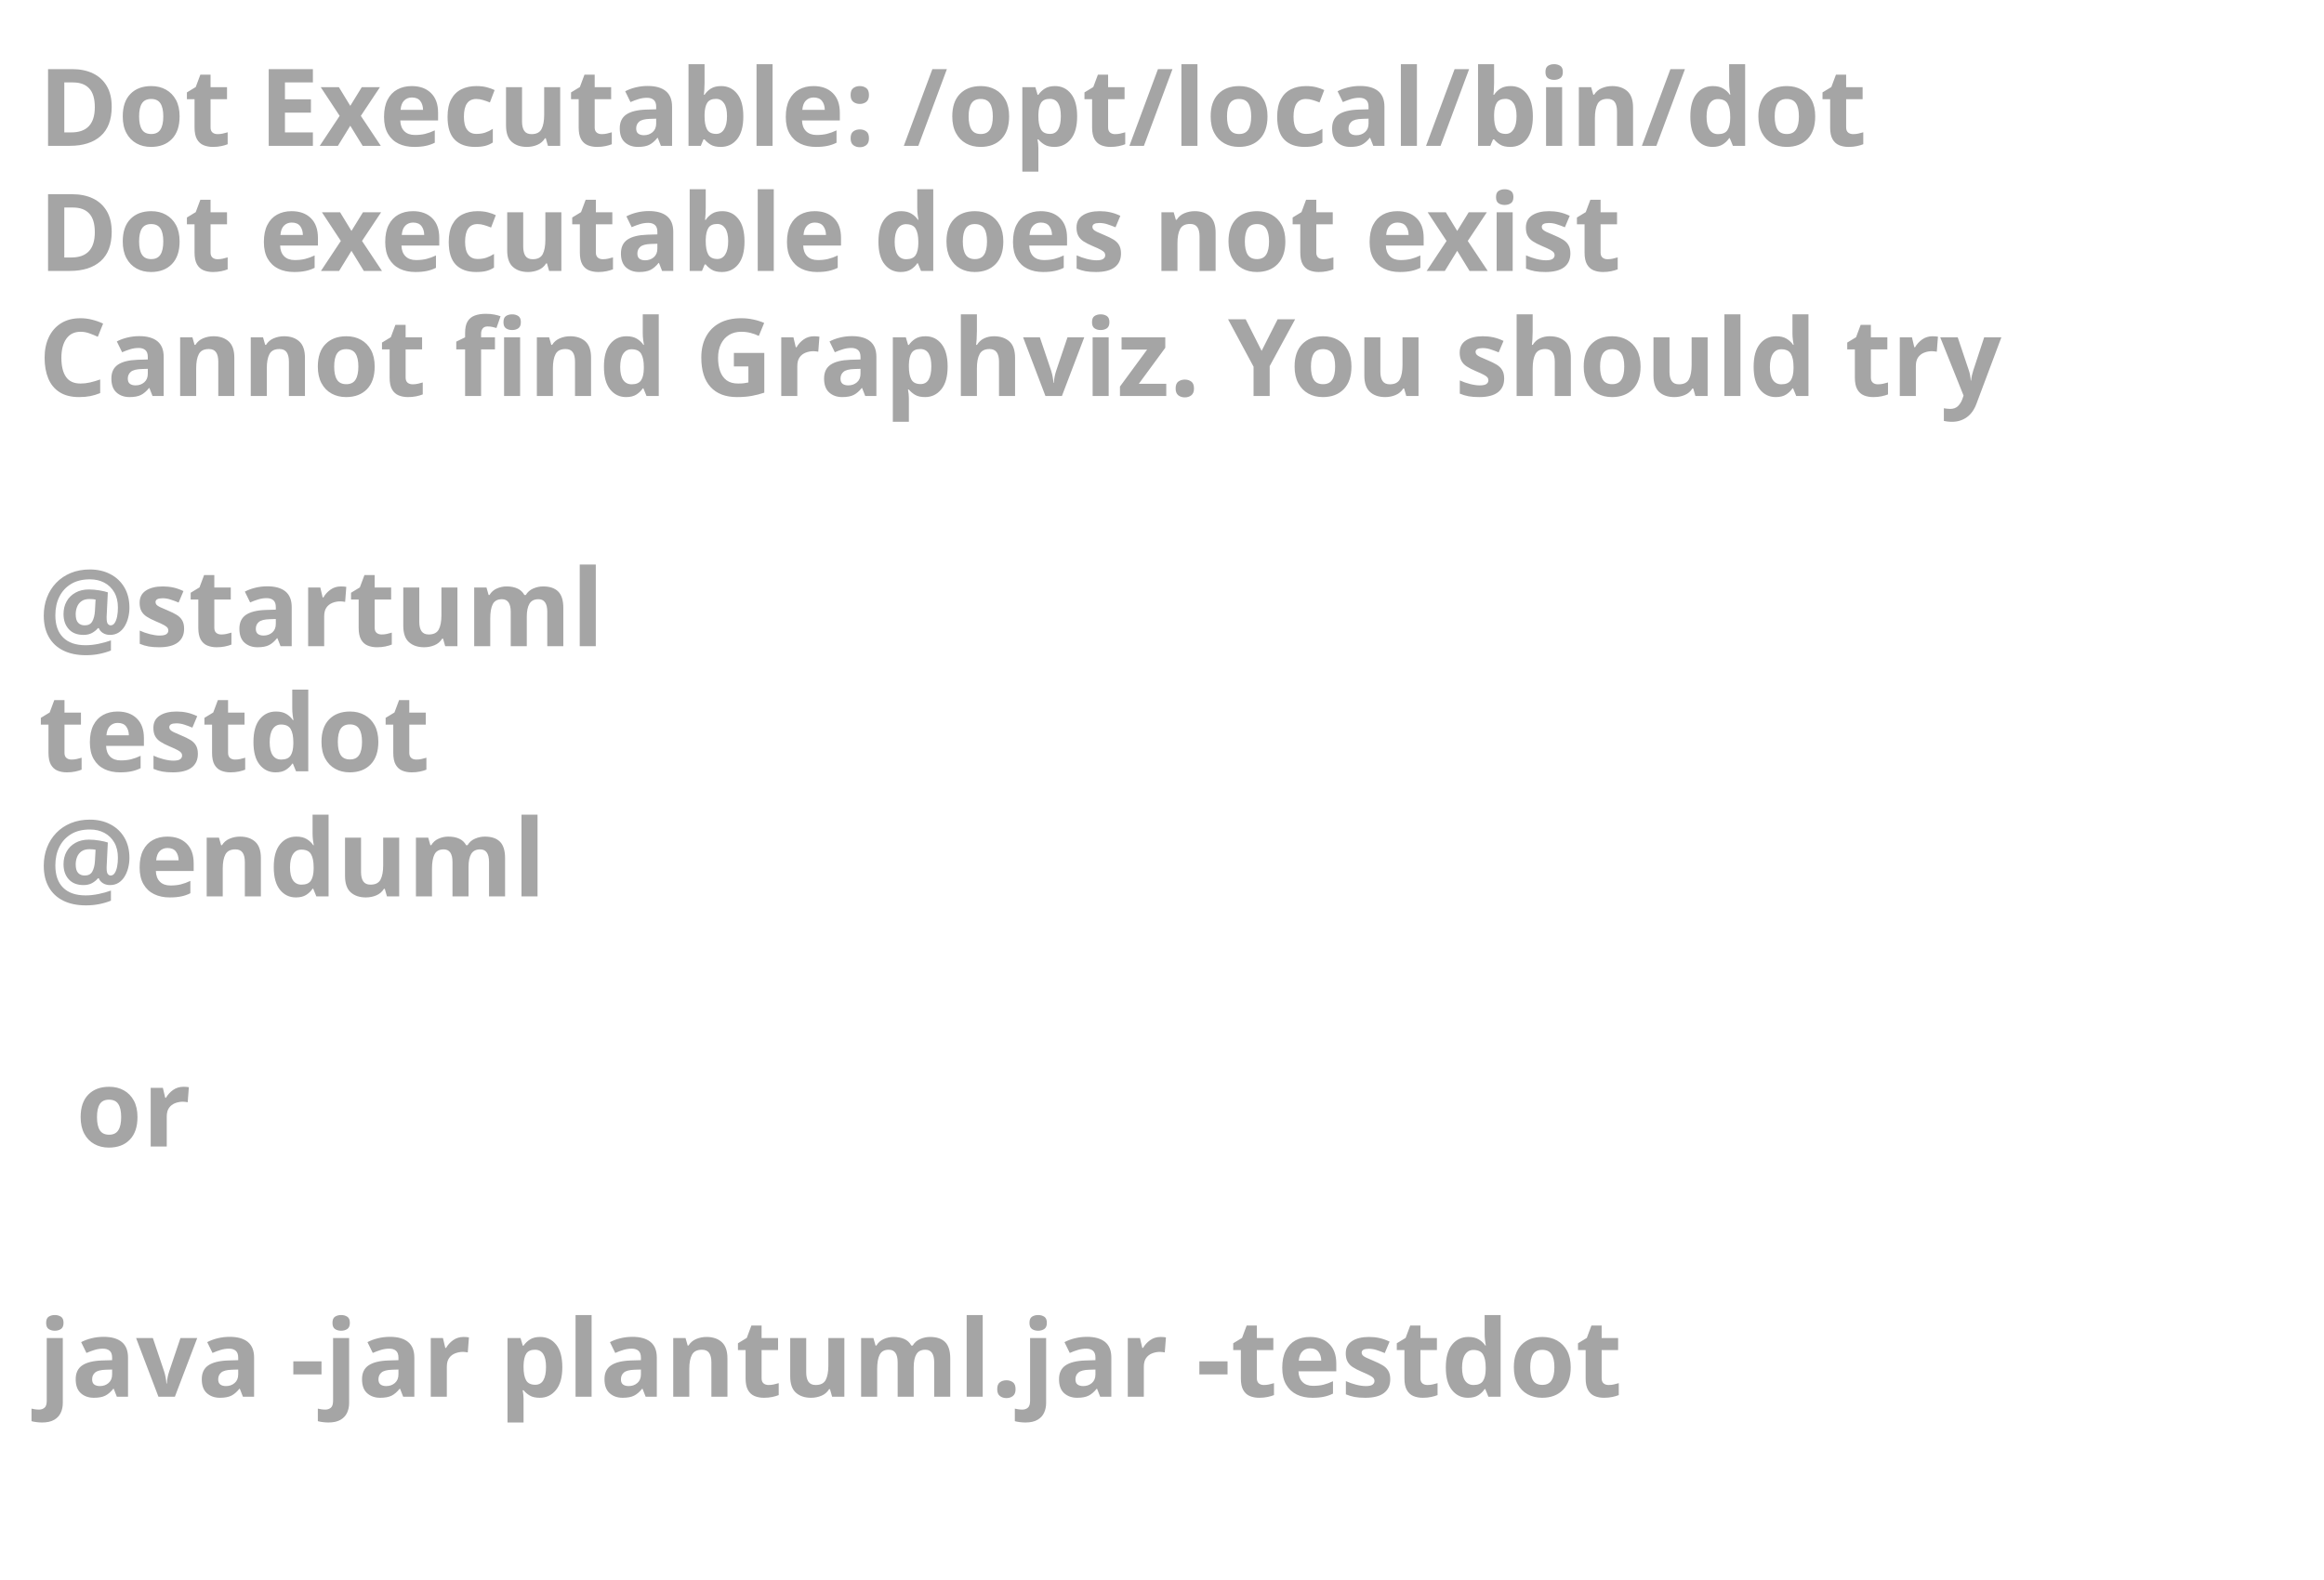
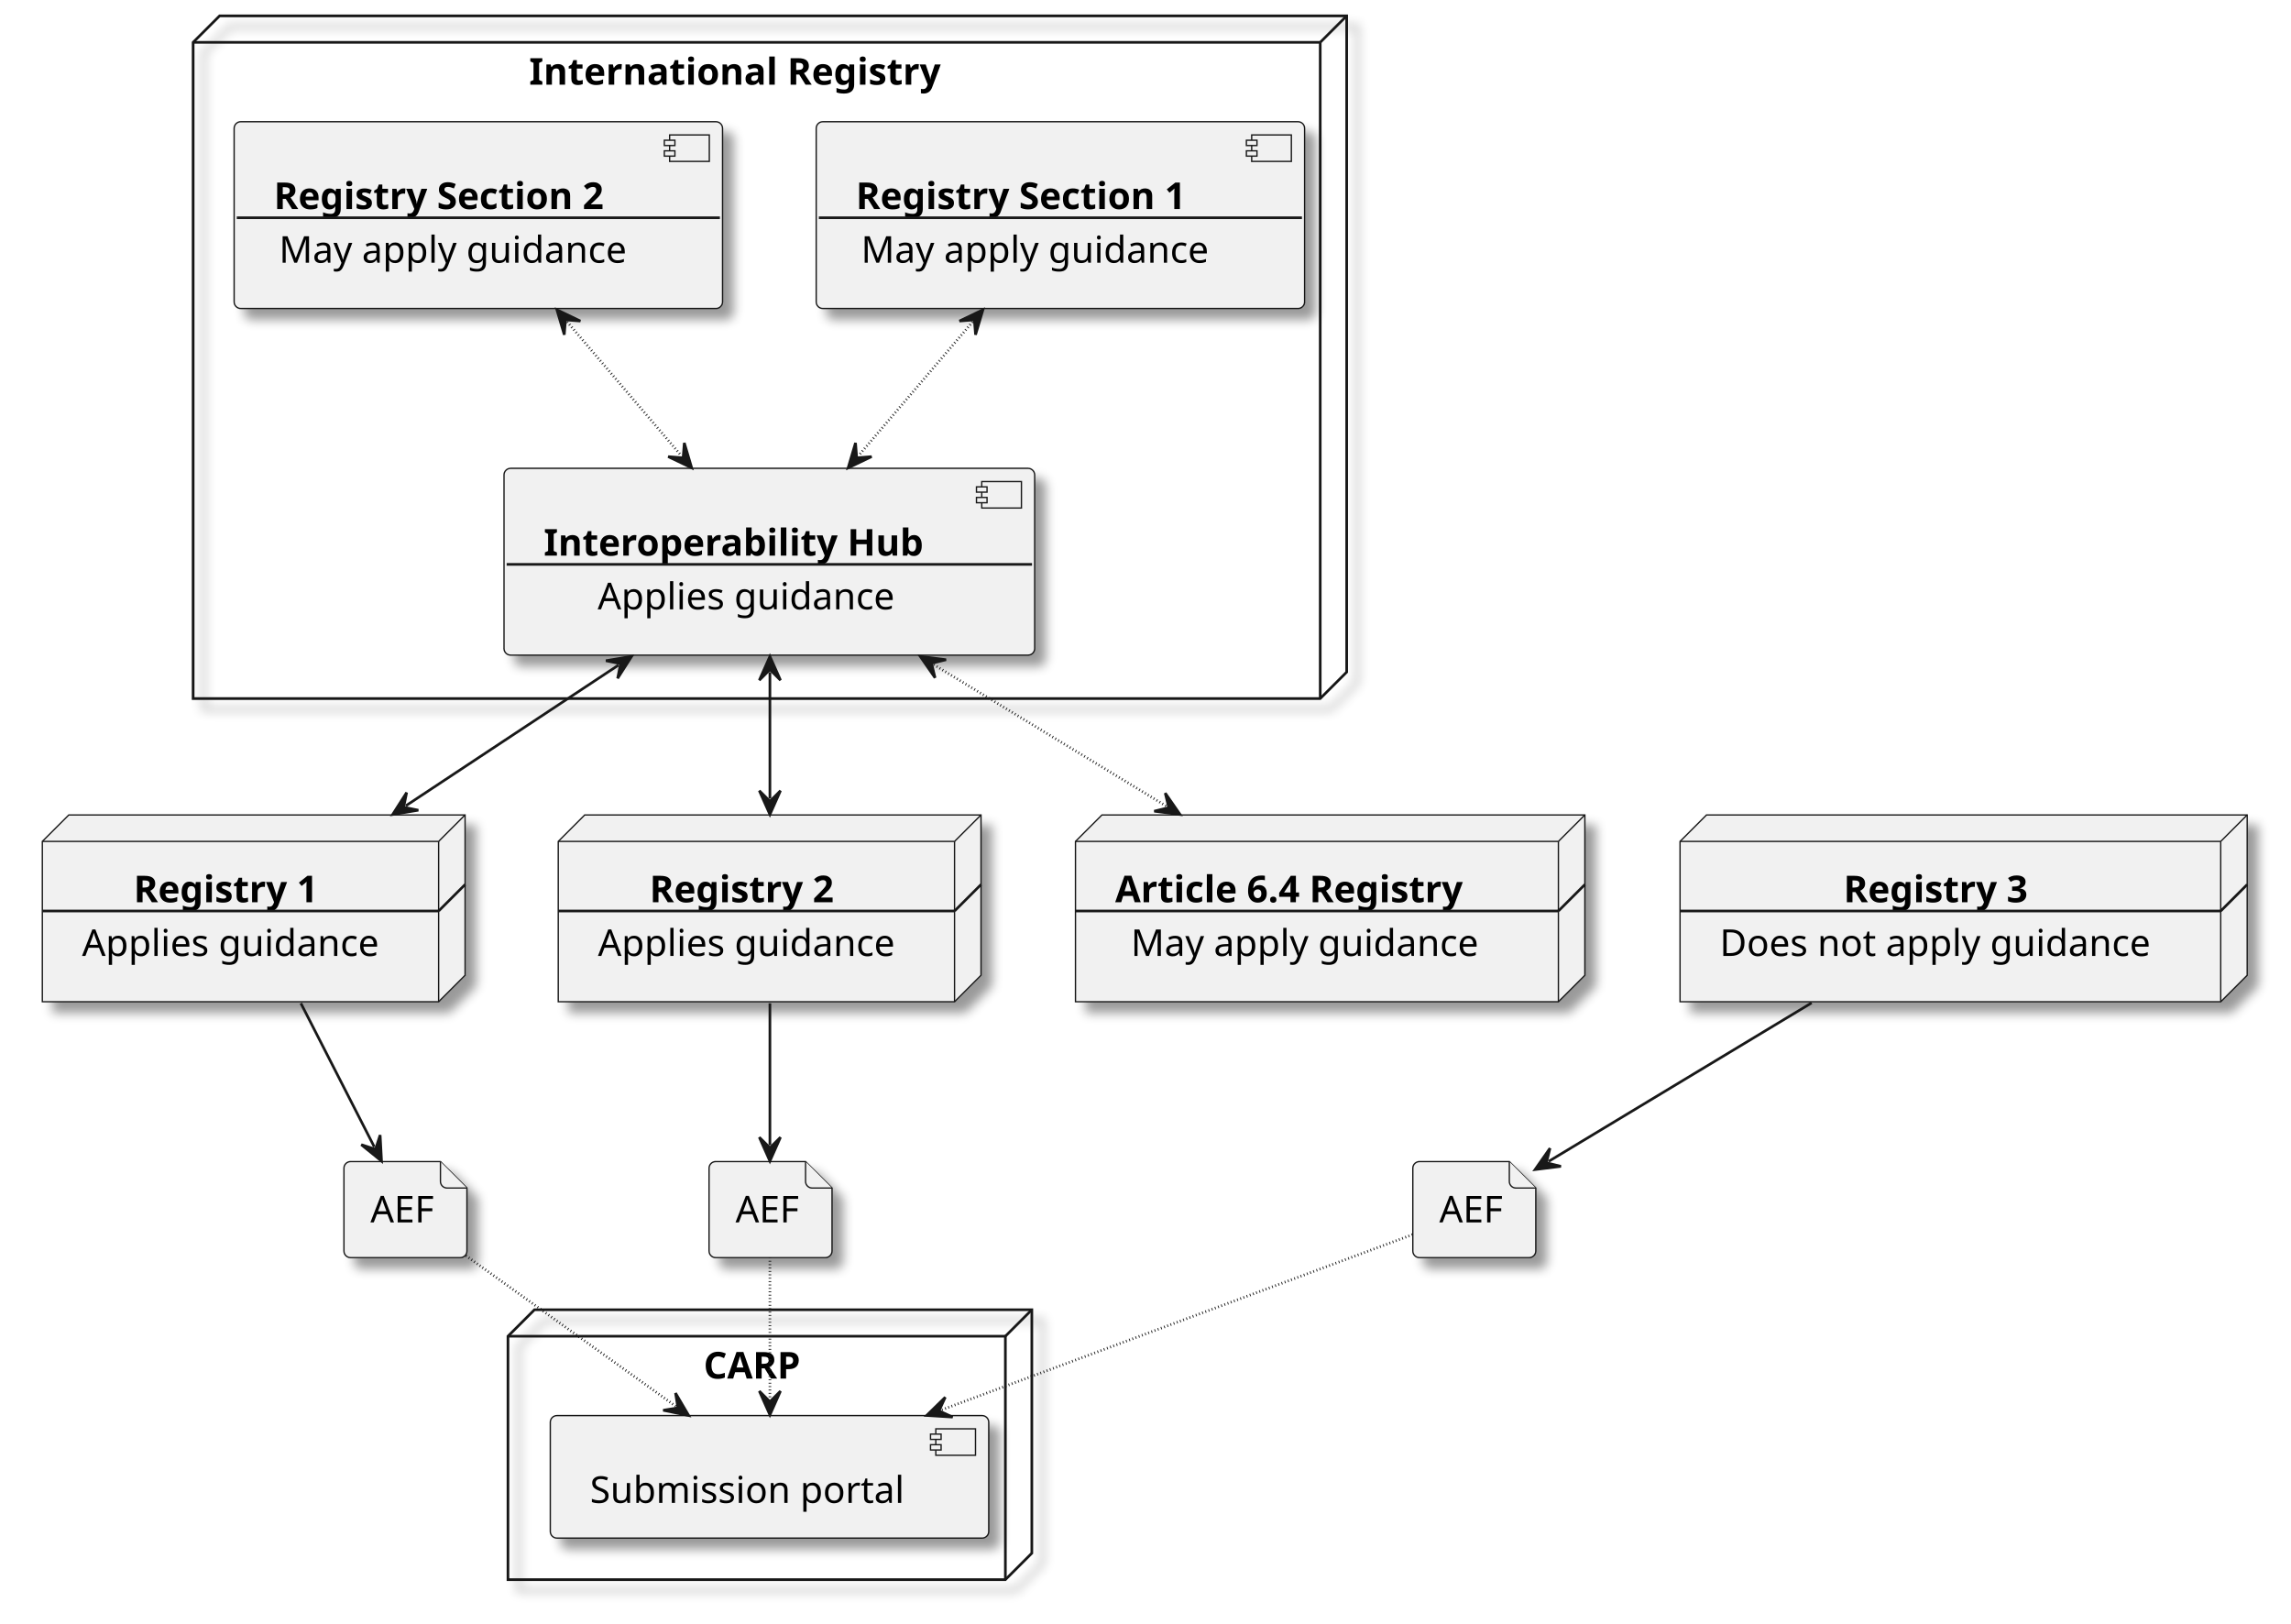
- <svg xmlns="http://www.w3.org/2000/svg" contentStyleType="text/css" data-diagram-type="DESCRIPTION" height="643.75px" preserveAspectRatio="none" style="width:946px;height:643px;background:#FFFFFF;" version="1.1" viewBox="0 0 946 643" width="946.875px" zoomAndPan="magnify">
-   <defs />
+ <svg xmlns="http://www.w3.org/2000/svg" contentStyleType="text/css" data-diagram-type="DESCRIPTION" height="1918.75px" preserveAspectRatio="none" style="width:2706px;height:1918px;background:#FFFFFF;" version="1.1" viewBox="0 0 2706 1918" width="2706.25px" zoomAndPan="magnify">
+   <defs>
+     <filter height="300%" id="f3h1wfvg79lnl" width="300%" x="-1" y="-1">
+       <feGaussianBlur result="blurOut" stdDeviation="6.25" />
+       <feColorMatrix in="blurOut" result="blurOut2" type="matrix" values="0 0 0 0 0 0 0 0 0 0 0 0 0 0 0 0 0 0 .4 0" />
+       <feOffset dx="12.5" dy="12.5" in="blurOut2" result="blurOut3" />
+       <feBlend in="SourceGraphic" in2="blurOut3" mode="normal" />
+     </filter>
+   </defs>
  <g>
-     <text fill="#A5A5A5" font-family="sans-serif" font-size="43.75" font-weight="bold" lengthAdjust="spacing" textLength="827.982" x="15.625" y="59.375">Dot Executable: /opt/local/bin/dot</text>
-     <text fill="#A5A5A5" font-family="sans-serif" font-size="43.75" font-weight="bold" lengthAdjust="spacing" textLength="738.324" x="15.625" y="110.303">Dot executable does not exist</text>
-     <text fill="#A5A5A5" font-family="sans-serif" font-size="43.75" font-weight="bold" lengthAdjust="spacing" textLength="911.209" x="15.625" y="161.231">Cannot find Graphviz. You should try</text>
-     <text fill="#A5A5A5" font-family="sans-serif" font-size="43.75" font-weight="bold" lengthAdjust="spacing" textLength="15.231" x="15.625" y="212.158"> </text>
-     <text fill="#A5A5A5" font-family="sans-serif" font-size="43.75" font-weight="bold" lengthAdjust="spacing" textLength="254.446" x="15.625" y="263.086">@startuml</text>
-     <text fill="#A5A5A5" font-family="sans-serif" font-size="43.75" font-weight="bold" lengthAdjust="spacing" textLength="179.828" x="15.625" y="314.014">testdot</text>
-     <text fill="#A5A5A5" font-family="sans-serif" font-size="43.75" font-weight="bold" lengthAdjust="spacing" textLength="227.615" x="15.625" y="364.941">@enduml</text>
-     <text fill="#A5A5A5" font-family="sans-serif" font-size="43.75" font-weight="bold" lengthAdjust="spacing" textLength="15.231" x="15.625" y="415.869"> </text>
-     <text fill="#A5A5A5" font-family="sans-serif" font-size="43.75" font-weight="bold" lengthAdjust="spacing" textLength="51.633" x="30.856" y="466.797">or</text>
-     <text fill="#A5A5A5" font-family="sans-serif" font-size="43.75" font-weight="bold" lengthAdjust="spacing" textLength="15.231" x="15.625" y="517.725"> </text>
-     <text fill="#A5A5A5" font-family="sans-serif" font-size="43.75" font-weight="bold" lengthAdjust="spacing" textLength="732.834" x="15.625" y="568.652">java -jar plantuml.jar -testdot</text>
-     <text fill="#A5A5A5" font-family="sans-serif" font-size="43.75" font-weight="bold" lengthAdjust="spacing" textLength="15.231" x="15.625" y="619.58"> </text>
+     <g id="cluster_CARP">
+       <polygon fill="transparent" filter="url(#f3h1wfvg79lnl)" points="600,1578.125,631.25,1546.875,1218.75,1546.875,1218.75,1834.375,1187.5,1865.625,600,1865.625,600,1578.125" style="stroke:#181818;stroke-width:3.125;" />
+       <line style="stroke:#181818;stroke-width:3.125;" x1="1187.5" x2="1218.75" y1="1578.125" y2="1546.875" />
+       <line style="stroke:#181818;stroke-width:3.125;" x1="600" x2="1187.5" y1="1578.125" y2="1578.125" />
+       <line style="stroke:#181818;stroke-width:3.125;" x1="1187.5" x2="1187.5" y1="1578.125" y2="1865.625" />
+       <text fill="#000000" font-family="sans-serif" font-size="43.75" font-weight="bold" lengthAdjust="spacing" textLength="131.72" x="831.015" y="1628.11">CARP</text>
+     </g>
+     <g id="cluster_International Registry">
+       <polygon fill="transparent" filter="url(#f3h1wfvg79lnl)" points="228.125,50,259.375,18.75,1590.625,18.75,1590.625,793.75,1559.375,825,228.125,825,228.125,50" style="stroke:#181818;stroke-width:3.125;" />
+       <line style="stroke:#181818;stroke-width:3.125;" x1="1559.375" x2="1590.625" y1="50" y2="18.75" />
+       <line style="stroke:#181818;stroke-width:3.125;" x1="228.125" x2="1559.375" y1="50" y2="50" />
+       <line style="stroke:#181818;stroke-width:3.125;" x1="1559.375" x2="1559.375" y1="50" y2="825" />
+       <text fill="#000000" font-family="sans-serif" font-size="43.75" font-weight="bold" lengthAdjust="spacing" textLength="543.842" x="624.954" y="99.985">International Registry</text>
+     </g>
+     <g id="elem_sp">
+       <rect fill="#F1F1F1" filter="url(#f3h1wfvg79lnl)" height="144.678" rx="7.812" ry="7.812" style="stroke:#181818;stroke-width:1.562;" width="517.831" x="650" y="1671.875" />
+       <rect fill="#F1F1F1" height="31.25" style="stroke:#181818;stroke-width:1.562;" width="46.875" x="1105.331" y="1687.5" />
+       <rect fill="#F1F1F1" height="6.25" style="stroke:#181818;stroke-width:1.562;" width="12.5" x="1099.081" y="1693.75" />
+       <rect fill="#F1F1F1" height="6.25" style="stroke:#181818;stroke-width:1.562;" width="12.5" x="1099.081" y="1706.25" />
+       <text fill="#000000" font-family="sans-serif" font-size="43.75" lengthAdjust="spacing" textLength="392.831" x="696.875" y="1774.985">Submission portal</text>
+     </g>
+     <g id="elem_h">
+       <rect fill="#F1F1F1" filter="url(#f3h1wfvg79lnl)" height="220.606" rx="7.812" ry="7.812" style="stroke:#181818;stroke-width:1.562;" width="626.779" x="595.312" y="553.125" />
+       <rect fill="#F1F1F1" height="31.25" style="stroke:#181818;stroke-width:1.562;" width="46.875" x="1159.592" y="568.75" />
+       <rect fill="#F1F1F1" height="6.25" style="stroke:#181818;stroke-width:1.562;" width="12.5" x="1153.342" y="575" />
+       <rect fill="#F1F1F1" height="6.25" style="stroke:#181818;stroke-width:1.562;" width="12.5" x="1153.342" y="587.5" />
+       <text fill="#000000" font-family="sans-serif" font-size="43.75" font-weight="bold" lengthAdjust="spacing" textLength="501.779" x="642.188" y="656.235">Interoperability Hub</text>
+       <line style="stroke:#181818;stroke-width:3.125;" x1="598.438" x2="1218.967" y1="666.553" y2="666.553" />
+       <text fill="#000000" font-family="sans-serif" font-size="43.75" lengthAdjust="spacing" textLength="374.332" x="705.911" y="719.663">Applies guidance</text>
+     </g>
+     <g id="elem_rs1">
+       <rect fill="#F1F1F1" filter="url(#f3h1wfvg79lnl)" height="220.606" rx="7.812" ry="7.812" style="stroke:#181818;stroke-width:1.562;" width="576.856" x="964.062" y="143.75" />
+       <rect fill="#F1F1F1" height="31.25" style="stroke:#181818;stroke-width:1.562;" width="46.875" x="1478.418" y="159.375" />
+       <rect fill="#F1F1F1" height="6.25" style="stroke:#181818;stroke-width:1.562;" width="12.5" x="1472.168" y="165.625" />
+       <rect fill="#F1F1F1" height="6.25" style="stroke:#181818;stroke-width:1.562;" width="12.5" x="1472.168" y="178.125" />
+       <text fill="#000000" font-family="sans-serif" font-size="43.75" font-weight="bold" lengthAdjust="spacing" textLength="451.856" x="1010.938" y="246.86">Registry Section 1</text>
+       <line style="stroke:#181818;stroke-width:3.125;" x1="967.188" x2="1537.793" y1="257.178" y2="257.178" />
+       <text fill="#000000" font-family="sans-serif" font-size="43.75" lengthAdjust="spacing" textLength="439.594" x="1017.068" y="310.288">May apply guidance</text>
+     </g>
+     <g id="elem_rs2">
+       <rect fill="#F1F1F1" filter="url(#f3h1wfvg79lnl)" height="220.606" rx="7.812" ry="7.812" style="stroke:#181818;stroke-width:1.562;" width="576.856" x="276.562" y="143.75" />
+       <rect fill="#F1F1F1" height="31.25" style="stroke:#181818;stroke-width:1.562;" width="46.875" x="790.918" y="159.375" />
+       <rect fill="#F1F1F1" height="6.25" style="stroke:#181818;stroke-width:1.562;" width="12.5" x="784.668" y="165.625" />
+       <rect fill="#F1F1F1" height="6.25" style="stroke:#181818;stroke-width:1.562;" width="12.5" x="784.668" y="178.125" />
+       <text fill="#000000" font-family="sans-serif" font-size="43.75" font-weight="bold" lengthAdjust="spacing" textLength="451.856" x="323.438" y="246.86">Registry Section 2</text>
+       <line style="stroke:#181818;stroke-width:3.125;" x1="279.688" x2="850.293" y1="257.178" y2="257.178" />
+       <text fill="#000000" font-family="sans-serif" font-size="43.75" lengthAdjust="spacing" textLength="439.594" x="329.568" y="310.288">May apply guidance</text>
+     </g>
+     <g id="elem_aef1">
+       <path d="M406.25,1379.688 L406.25,1477.49 A7.812,7.812 0 0 0 414.062,1485.303 L543.674,1485.303 A7.812,7.812 0 0 0 551.486,1477.49 L551.486,1403.125 L520.236,1371.875 L414.062,1371.875 A7.812,7.812 0 0 0 406.25,1379.688 " fill="#F1F1F1" filter="url(#f3h1wfvg79lnl)" style="stroke:#181818;stroke-width:1.562;" />
+       <path d="M520.236,1371.875 L520.236,1395.312 A7.812,7.812 0 0 0 528.049,1403.125 L551.486,1403.125 " fill="#F1F1F1" style="stroke:#181818;stroke-width:1.562;" />
+       <text fill="#000000" font-family="sans-serif" font-size="43.75" lengthAdjust="spacing" textLength="82.736" x="437.5" y="1443.735">AEF</text>
+     </g>
+     <g id="elem_aef2">
+       <path d="M837.5,1379.688 L837.5,1477.49 A7.812,7.812 0 0 0 845.312,1485.303 L974.924,1485.303 A7.812,7.812 0 0 0 982.736,1477.49 L982.736,1403.125 L951.486,1371.875 L845.312,1371.875 A7.812,7.812 0 0 0 837.5,1379.688 " fill="#F1F1F1" filter="url(#f3h1wfvg79lnl)" style="stroke:#181818;stroke-width:1.562;" />
+       <path d="M951.486,1371.875 L951.486,1395.312 A7.812,7.812 0 0 0 959.299,1403.125 L982.736,1403.125 " fill="#F1F1F1" style="stroke:#181818;stroke-width:1.562;" />
+       <text fill="#000000" font-family="sans-serif" font-size="43.75" lengthAdjust="spacing" textLength="82.736" x="868.75" y="1443.735">AEF</text>
+     </g>
+     <g id="elem_aef3">
+       <path d="M1668.75,1379.688 L1668.75,1477.49 A7.812,7.812 0 0 0 1676.562,1485.303 L1806.174,1485.303 A7.812,7.812 0 0 0 1813.986,1477.49 L1813.986,1403.125 L1782.736,1371.875 L1676.562,1371.875 A7.812,7.812 0 0 0 1668.75,1379.688 " fill="#F1F1F1" filter="url(#f3h1wfvg79lnl)" style="stroke:#181818;stroke-width:1.562;" />
+       <path d="M1782.736,1371.875 L1782.736,1395.312 A7.812,7.812 0 0 0 1790.549,1403.125 L1813.986,1403.125 " fill="#F1F1F1" style="stroke:#181818;stroke-width:1.562;" />
+       <text fill="#000000" font-family="sans-serif" font-size="43.75" lengthAdjust="spacing" textLength="82.736" x="1700" y="1443.735">AEF</text>
+     </g>
+     <g id="elem_r1">
+       <polygon fill="#F1F1F1" filter="url(#f3h1wfvg79lnl)" points="50,993.75,81.25,962.5,549.332,962.5,549.332,1151.855,518.082,1183.105,50,1183.105,50,993.75" style="stroke:#181818;stroke-width:1.562;" />
+       <line style="stroke:#181818;stroke-width:1.562;" x1="518.082" x2="549.332" y1="993.75" y2="962.5" />
+       <line style="stroke:#181818;stroke-width:1.562;" x1="50" x2="518.082" y1="993.75" y2="993.75" />
+       <line style="stroke:#181818;stroke-width:1.562;" x1="518.082" x2="518.082" y1="993.75" y2="1183.105" />
+       <text fill="#000000" font-family="sans-serif" font-size="43.75" font-weight="bold" lengthAdjust="spacing" textLength="252.396" x="157.843" y="1065.61">Registry 1</text>
+       <line style="stroke:#181818;stroke-width:3.125;" x1="50" x2="518.082" y1="1075.928" y2="1075.928" />
+       <line style="stroke:#181818;stroke-width:3.125;" x1="518.082" x2="549.332" y1="1075.928" y2="1044.678" />
+       <text fill="#000000" font-family="sans-serif" font-size="43.75" lengthAdjust="spacing" textLength="374.332" x="96.875" y="1129.037">Applies guidance</text>
+     </g>
+     <g id="elem_r2">
+       <polygon fill="#F1F1F1" filter="url(#f3h1wfvg79lnl)" points="659.375,993.75,690.625,962.5,1158.707,962.5,1158.707,1151.855,1127.457,1183.105,659.375,1183.105,659.375,993.75" style="stroke:#181818;stroke-width:1.562;" />
+       <line style="stroke:#181818;stroke-width:1.562;" x1="1127.457" x2="1158.707" y1="993.75" y2="962.5" />
+       <line style="stroke:#181818;stroke-width:1.562;" x1="659.375" x2="1127.457" y1="993.75" y2="993.75" />
+       <line style="stroke:#181818;stroke-width:1.562;" x1="1127.457" x2="1127.457" y1="993.75" y2="1183.105" />
+       <text fill="#000000" font-family="sans-serif" font-size="43.75" font-weight="bold" lengthAdjust="spacing" textLength="252.396" x="767.218" y="1065.61">Registry 2</text>
+       <line style="stroke:#181818;stroke-width:3.125;" x1="659.375" x2="1127.457" y1="1075.928" y2="1075.928" />
+       <line style="stroke:#181818;stroke-width:3.125;" x1="1127.457" x2="1158.707" y1="1075.928" y2="1044.678" />
+       <text fill="#000000" font-family="sans-serif" font-size="43.75" lengthAdjust="spacing" textLength="374.332" x="706.25" y="1129.037">Applies guidance</text>
+     </g>
+     <g id="elem_r3">
+       <polygon fill="#F1F1F1" filter="url(#f3h1wfvg79lnl)" points="1984.375,993.75,2015.625,962.5,2654.242,962.5,2654.242,1151.855,2622.992,1183.105,1984.375,1183.105,1984.375,993.75" style="stroke:#181818;stroke-width:1.562;" />
+       <line style="stroke:#181818;stroke-width:1.562;" x1="2622.992" x2="2654.242" y1="993.75" y2="962.5" />
+       <line style="stroke:#181818;stroke-width:1.562;" x1="1984.375" x2="2622.992" y1="993.75" y2="993.75" />
+       <line style="stroke:#181818;stroke-width:1.562;" x1="2622.992" x2="2622.992" y1="993.75" y2="1183.105" />
+       <text fill="#000000" font-family="sans-serif" font-size="43.75" font-weight="bold" lengthAdjust="spacing" textLength="252.396" x="2177.486" y="1065.61">Registry 3</text>
+       <line style="stroke:#181818;stroke-width:3.125;" x1="1984.375" x2="2622.992" y1="1075.928" y2="1075.928" />
+       <line style="stroke:#181818;stroke-width:3.125;" x1="2622.992" x2="2654.242" y1="1075.928" y2="1044.678" />
+       <text fill="#000000" font-family="sans-serif" font-size="43.75" lengthAdjust="spacing" textLength="544.867" x="2031.25" y="1129.037">Does not apply guidance</text>
+     </g>
+     <g id="elem_a6r">
+       <polygon fill="#F1F1F1" filter="url(#f3h1wfvg79lnl)" points="1270.312,993.75,1301.562,962.5,1871.948,962.5,1871.948,1151.855,1840.698,1183.105,1270.312,1183.105,1270.312,993.75" style="stroke:#181818;stroke-width:1.562;" />
+       <line style="stroke:#181818;stroke-width:1.562;" x1="1840.698" x2="1871.948" y1="993.75" y2="962.5" />
+       <line style="stroke:#181818;stroke-width:1.562;" x1="1270.312" x2="1840.698" y1="993.75" y2="993.75" />
+       <line style="stroke:#181818;stroke-width:1.562;" x1="1840.698" x2="1840.698" y1="993.75" y2="1183.105" />
+       <text fill="#000000" font-family="sans-serif" font-size="43.75" font-weight="bold" lengthAdjust="spacing" textLength="476.636" x="1317.188" y="1065.61">Article 6.4 Registry</text>
+       <line style="stroke:#181818;stroke-width:3.125;" x1="1270.312" x2="1840.698" y1="1075.928" y2="1075.928" />
+       <line style="stroke:#181818;stroke-width:3.125;" x1="1840.698" x2="1871.948" y1="1075.928" y2="1044.678" />
+       <text fill="#000000" font-family="sans-serif" font-size="43.75" lengthAdjust="spacing" textLength="439.594" x="1335.709" y="1129.037">May apply guidance</text>
+     </g>
+     <g id="link_rs1_h">
+       <path d="M1148.836,380.112 C1099.523,437.956 1063.259,480.451 1013.915,538.326 " fill="transparent" id="rs1-h" style="stroke:#181818;stroke-width:3.125;stroke-dasharray:1.0,3.0;" />
+       <polygon fill="#181818" points="1161,365.844,1133.241,379.137,1150.863,377.734,1152.266,395.356,1161,365.844" style="stroke:#181818;stroke-width:3.125;" />
+       <polygon fill="#181818" points="1001.75,552.594,1029.509,539.302,1011.887,540.704,1010.485,523.082,1001.75,552.594" style="stroke:#181818;stroke-width:3.125;" />
+     </g>
+     <g id="link_rs2_h">
+       <path d="M669.914,380.112 C719.227,437.956 755.491,480.451 804.835,538.326 " fill="transparent" id="rs2-h" style="stroke:#181818;stroke-width:3.125;stroke-dasharray:1.0,3.0;" />
+       <polygon fill="#181818" points="657.75,365.844,666.484,395.356,667.887,377.734,685.509,379.137,657.75,365.844" style="stroke:#181818;stroke-width:3.125;" />
+       <polygon fill="#181818" points="817,552.594,808.265,523.082,806.863,540.704,789.241,539.302,817,552.594" style="stroke:#181818;stroke-width:3.125;" />
+     </g>
+     <g id="link_h_r1">
+       <path d="M730.426,785.566 C643.02,843.41 566.889,893.75 479.389,951.625 " fill="transparent" id="h-r1" style="stroke:#181818;stroke-width:3.125;" />
+       <polygon fill="#181818" points="746.062,775.219,715.71,780.316,733.032,783.842,729.507,801.164,746.062,775.219" style="stroke:#181818;stroke-width:3.125;" />
+       <polygon fill="#181818" points="463.75,961.969,494.104,956.879,476.782,953.349,480.312,936.027,463.75,961.969" style="stroke:#181818;stroke-width:3.125;" />
+     </g>
+     <g id="link_h_r2">
+       <path d="M909.375,793.969 C909.375,851.812 909.375,885.344 909.375,943.219 " fill="transparent" id="h-r2" style="stroke:#181818;stroke-width:3.125;" />
+       <polygon fill="#181818" points="909.375,775.219,896.875,803.344,909.375,790.844,921.875,803.344,909.375,775.219" style="stroke:#181818;stroke-width:3.125;" />
+       <polygon fill="#181818" points="909.375,961.969,921.875,933.844,909.375,946.344,896.875,933.844,909.375,961.969" style="stroke:#181818;stroke-width:3.125;" />
+     </g>
+     <g id="link_h_a6r">
+       <path d="M1102.924,784.965 C1197.986,842.809 1282.7,894.348 1377.825,952.223 " fill="transparent" id="h-a6r" style="stroke:#181818;stroke-width:3.125;stroke-dasharray:1.0,3.0;" />
+       <polygon fill="#181818" points="1086.906,775.219,1104.435,800.517,1100.254,783.341,1117.43,779.16,1086.906,775.219" style="stroke:#181818;stroke-width:3.125;" />
+       <polygon fill="#181818" points="1393.844,961.969,1376.313,936.671,1380.495,953.847,1363.319,958.029,1393.844,961.969" style="stroke:#181818;stroke-width:3.125;" />
+     </g>
+     <g id="link_r1_aef1">
+       <path d="M355.375,1184.906 C387.031,1246.844 416.847,1305.083 442.128,1354.583 " fill="transparent" id="r1-to-aef1" style="stroke:#181818;stroke-width:3.125;" />
+       <polygon fill="#181818" points="450.656,1371.281,448.996,1340.548,443.549,1357.366,426.732,1351.919,450.656,1371.281" style="stroke:#181818;stroke-width:3.125;" />
+     </g>
+     <g id="link_r2_aef2">
+       <path d="M909.375,1184.906 C909.375,1246.844 909.375,1303.031 909.375,1352.531 " fill="transparent" id="r2-to-aef2" style="stroke:#181818;stroke-width:3.125;" />
+       <polygon fill="#181818" points="909.375,1371.281,921.875,1343.156,909.375,1355.656,896.875,1343.156,909.375,1371.281" style="stroke:#181818;stroke-width:3.125;" />
+     </g>
+     <g id="link_r3_aef3">
+       <path d="M2139.781,1184.438 C2029.688,1250.781 1910.59,1322.572 1829.184,1371.634 " fill="transparent" id="r3-to-aef3" style="stroke:#181818;stroke-width:3.125;" />
+       <polygon fill="#181818" points="1813.125,1381.312,1843.666,1377.501,1826.507,1373.247,1830.761,1356.089,1813.125,1381.312" style="stroke:#181818;stroke-width:3.125;" />
+     </g>
+     <g id="link_aef1_sp">
+       <path d="M550.312,1483.031 C622.469,1534.812 718.67,1603.822 798.232,1660.885 " fill="transparent" id="aef1-to-sp" style="stroke:#181818;stroke-width:3.125;stroke-dasharray:1.0,3.0;" />
+       <polygon fill="#181818" points="813.469,1671.812,797.899,1645.263,800.772,1662.706,783.329,1665.579,813.469,1671.812" style="stroke:#181818;stroke-width:3.125;" />
+     </g>
+     <g id="link_aef2_sp">
+       <path d="M909.375,1485.125 C909.375,1536.719 909.375,1596.062 909.375,1652.312 " fill="transparent" id="aef2-to-sp" style="stroke:#181818;stroke-width:3.125;stroke-dasharray:1.0,3.0;" />
+       <polygon fill="#181818" points="909.375,1671.062,921.875,1642.938,909.375,1655.438,896.875,1642.938,909.375,1671.062" style="stroke:#181818;stroke-width:3.125;" />
+     </g>
+     <g id="link_aef3_sp">
+       <path d="M1668.312,1458.156 C1541.531,1505.344 1292.979,1597.868 1112.073,1665.18 " fill="transparent" id="aef3-to-sp" style="stroke:#181818;stroke-width:3.125;stroke-dasharray:1.0,3.0;" />
+       <polygon fill="#181818" points="1094.5,1671.719,1125.218,1673.626,1109.144,1666.27,1116.5,1650.196,1094.5,1671.719" style="stroke:#181818;stroke-width:3.125;" />
+     </g>
  </g>
</svg>
